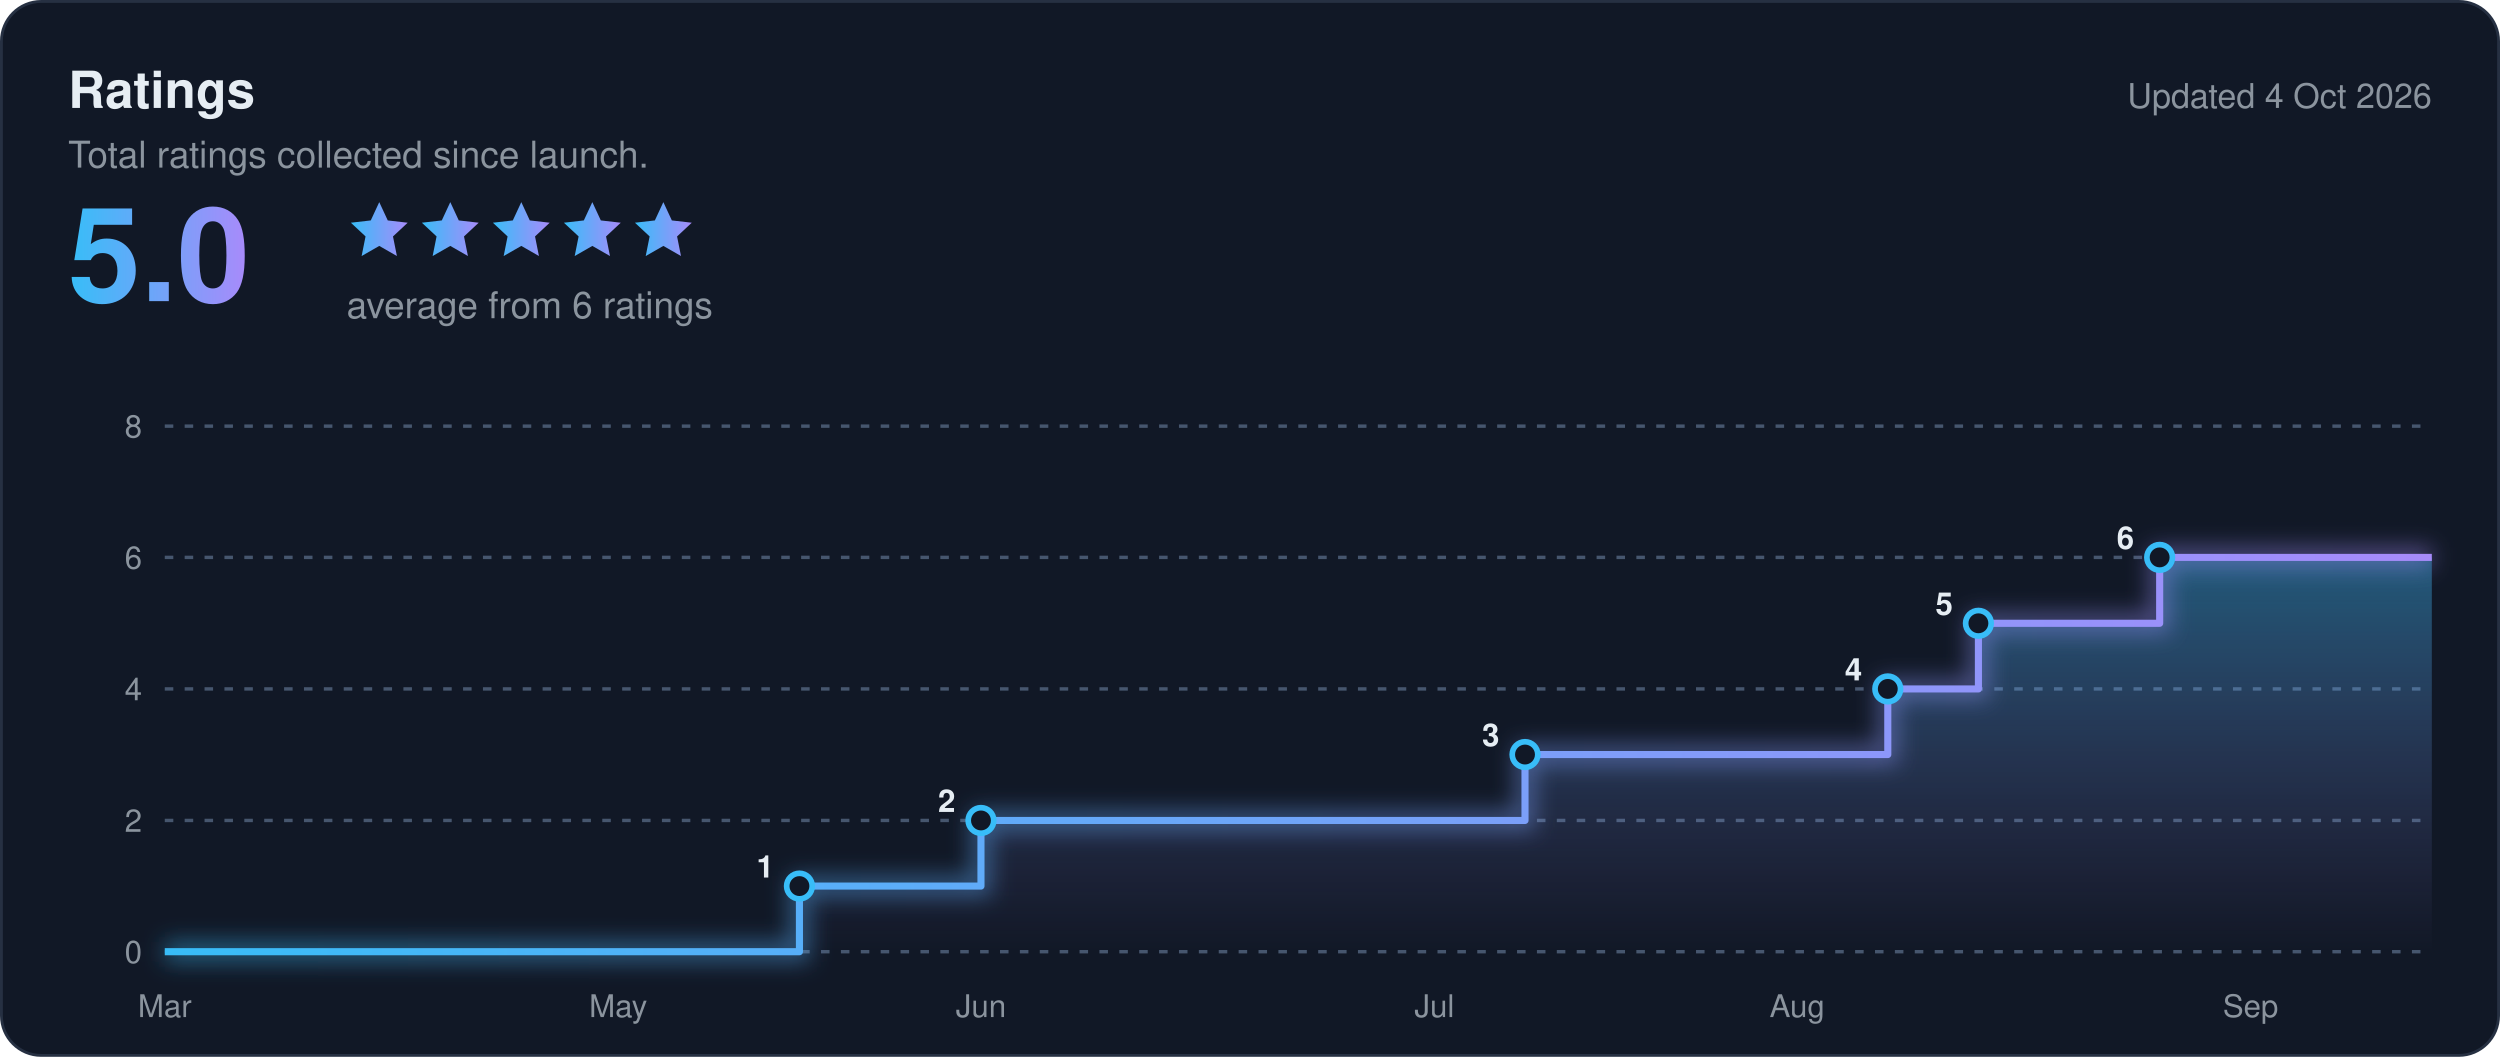
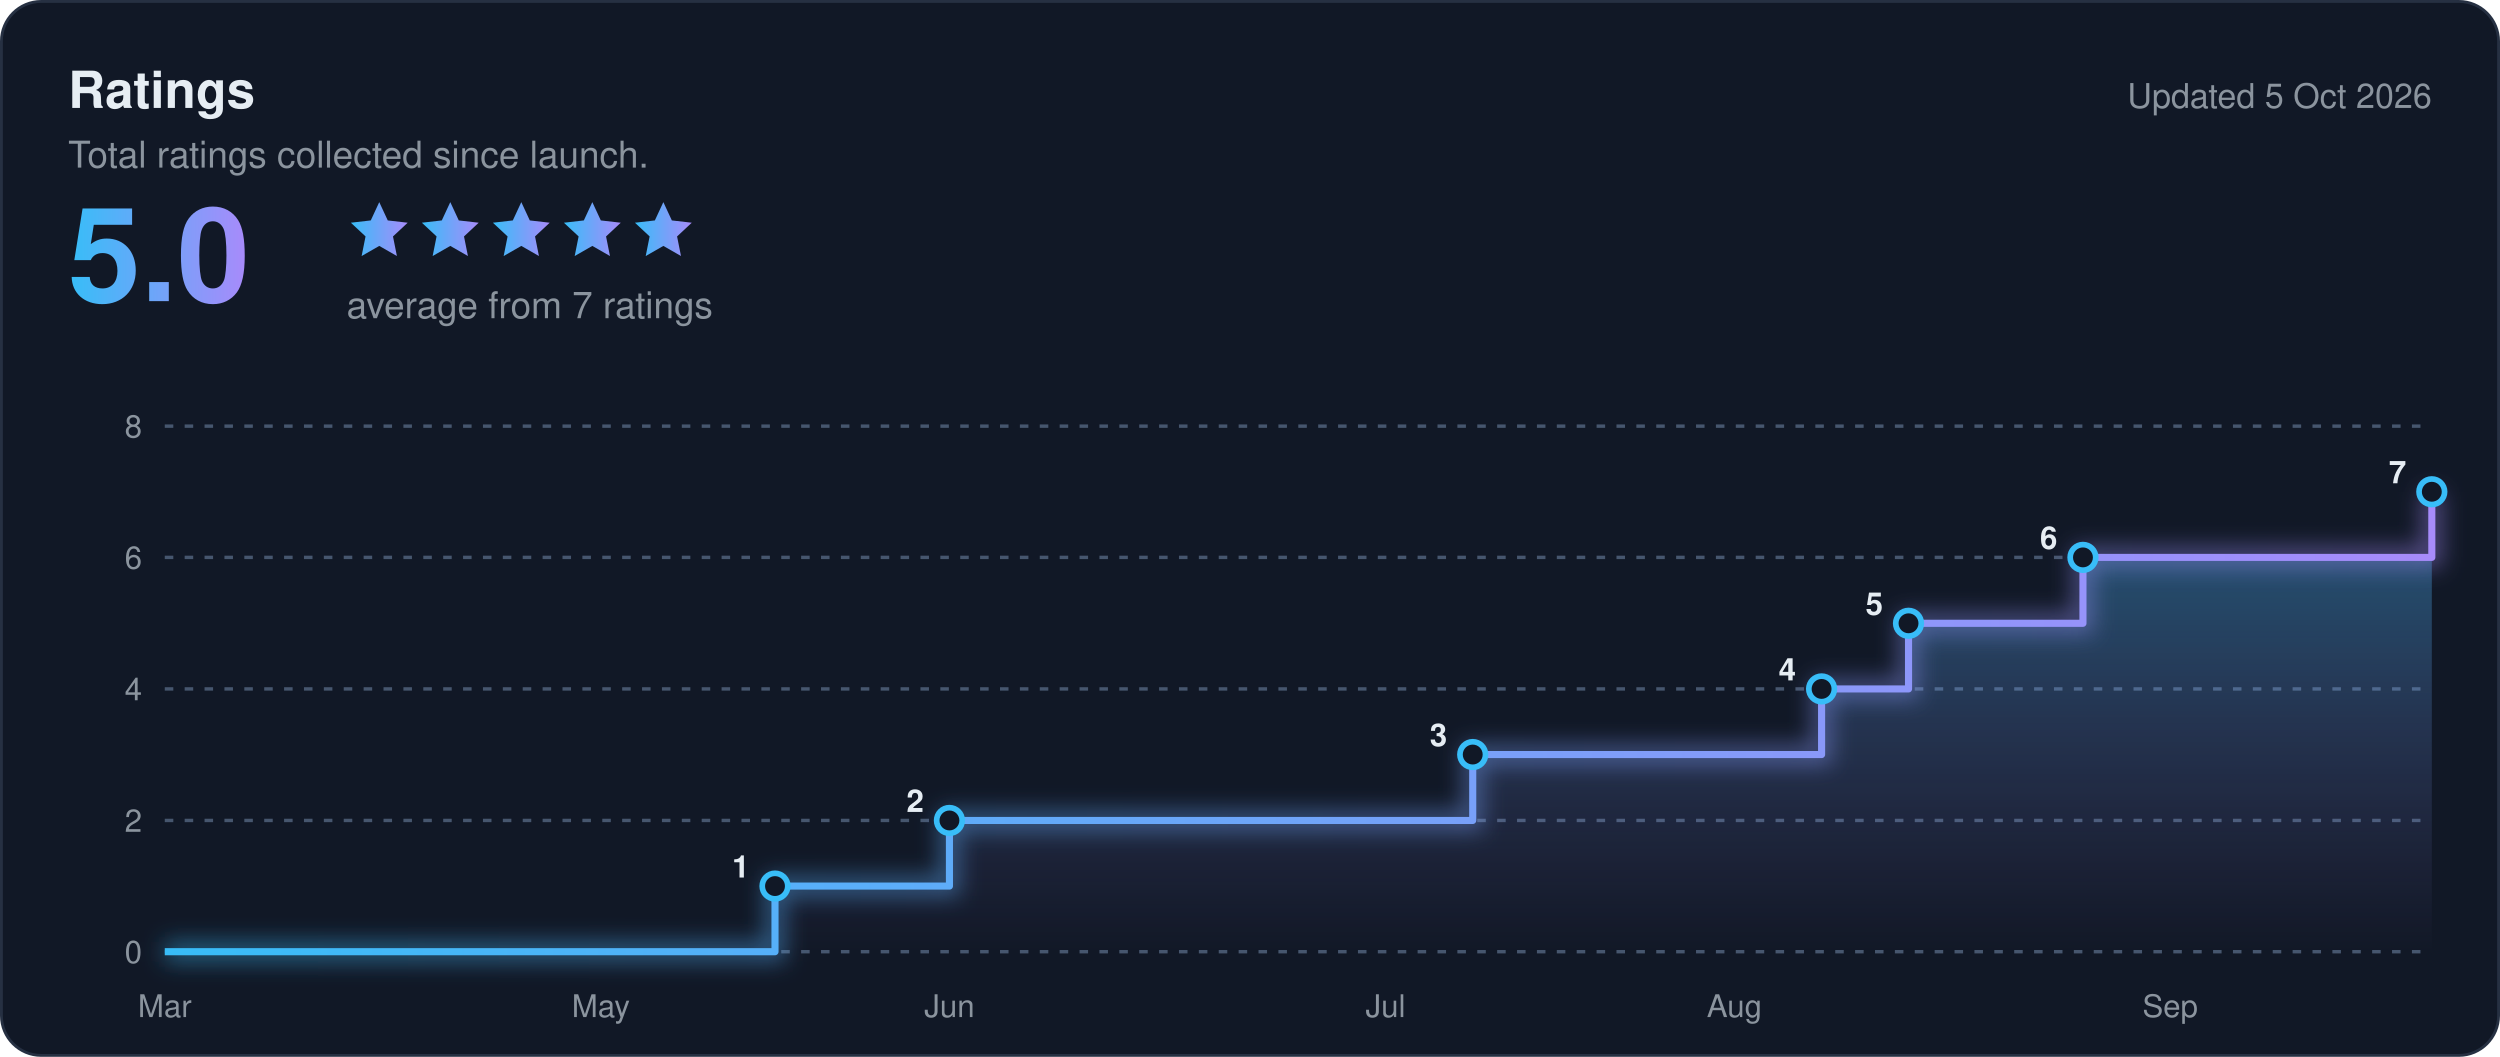
<svg xmlns="http://www.w3.org/2000/svg" viewBox="0 0 880 372" width="880" height="372" role="img" aria-label="Ratings" font-family="'Segoe UI', system-ui, -apple-system, Helvetica, Arial, sans-serif">
  <style>@keyframes draw{from{stroke-dasharray:1;stroke-dashoffset:1}to{stroke-dasharray:1;stroke-dashoffset:0}}@keyframes fade{from{opacity:0}}.ln,.gw{animation:draw 2.2s ease-out .2s backwards}.fd{animation:fade 1.4s ease 1.2s backwards}@keyframes pop{from{opacity:0;transform:scale(0)}}.sp{transform-box:fill-box;transform-origin:center;animation:pop .55s cubic-bezier(.34,1.56,.64,1) backwards}.dp{transform-box:fill-box;transform-origin:center;animation:pop .45s cubic-bezier(.34,1.56,.64,1) backwards}@media (prefers-reduced-motion:reduce){.lwv{display:none}}@media (prefers-reduced-motion:reduce){*{animation:none!important}}</style>
  <defs>
    <linearGradient id="lg" x1="0" x2="1">
      <stop offset="0" stop-color="#38bdf8" />
      <stop offset="1" stop-color="#a78bfa" />
    </linearGradient>
    <linearGradient id="ag" x1="0" x2="0" y1="0" y2="1">
      <stop offset="0" stop-color="#38bdf8" stop-opacity=".4" />
      <stop offset="1" stop-color="#a78bfa" stop-opacity="0" />
    </linearGradient>
    <filter id="gw" x="-5%" y="-30%" width="110%" height="160%">
      <feGaussianBlur stdDeviation="4" />
    </filter>
    <linearGradient id="wv" gradientUnits="userSpaceOnUse" x1="0" y1="0" x2="880" y2="0" gradientTransform="translate(-90,0)">
      <stop offset="0" stop-color="#fff" stop-opacity="0" />
      <stop offset=".04" stop-color="#fff" stop-opacity="0" />
      <stop offset=".08" stop-color="#fff" stop-opacity="1" />
      <stop offset=".086" stop-color="#fff" stop-opacity="0" />
      <stop offset="1" stop-color="#fff" stop-opacity="0" />
      <animateTransform attributeName="gradientTransform" type="translate" from="-90 0" to="970 0" dur="10s" begin="2.4s" repeatCount="indefinite" />
    </linearGradient>
  </defs>
  <rect x=".5" y=".5" width="879" height="371" rx="14" fill="#111826" stroke="#263042" />
  <text x="24" y="38" font-size="18" font-weight="700" fill="#e6edf3">Ratings</text>
  <text x="24" y="59" font-size="13" fill="#8b949e">Total ratings collected since launch.</text>
-   <text x="856" y="38" font-size="12" fill="#8b949e" text-anchor="end">Updated 4 Oct 2026</text>
+   <text x="856" y="38" font-size="12" fill="#8b949e" text-anchor="end">Updated 5 Oct 2026</text>
  <text x="24" y="106" font-size="46" font-weight="700" fill="url(#lg)" style="animation:fade .5s ease .15s backwards">5.0</text>
  <g transform="translate(122,70)">
    <g transform="translate(0,0) scale(1.15)">
      <path class="sp" d="M10 1l2.6 5.6 6.1.7-4.5 4.2 1.2 6L10 14.4 4.6 17.5l1.2-6L1.3 7.3l6.1-.7z" fill="url(#lg)" style="animation-delay:0.35s" />
    </g>
    <g transform="translate(25,0) scale(1.15)">
      <path class="sp" d="M10 1l2.6 5.6 6.1.7-4.5 4.2 1.2 6L10 14.4 4.6 17.5l1.2-6L1.3 7.3l6.1-.7z" fill="url(#lg)" style="animation-delay:0.60s" />
    </g>
    <g transform="translate(50,0) scale(1.15)">
      <path class="sp" d="M10 1l2.6 5.6 6.1.7-4.5 4.2 1.2 6L10 14.4 4.6 17.5l1.2-6L1.3 7.3l6.1-.7z" fill="url(#lg)" style="animation-delay:0.85s" />
    </g>
    <g transform="translate(75,0) scale(1.15)">
      <path class="sp" d="M10 1l2.6 5.6 6.1.7-4.5 4.2 1.2 6L10 14.4 4.6 17.5l1.2-6L1.3 7.3l6.1-.7z" fill="url(#lg)" style="animation-delay:1.10s" />
    </g>
    <g transform="translate(100,0) scale(1.15)">
      <path class="sp" d="M10 1l2.6 5.6 6.1.7-4.5 4.2 1.2 6L10 14.4 4.6 17.5l1.2-6L1.3 7.3l6.1-.7z" fill="url(#lg)" style="animation-delay:1.35s" />
    </g>
  </g>
-   <text x="122" y="112" font-size="13" fill="#8b949e" style="animation:fade .5s ease .3s backwards">average from 6 ratings</text>
+   <text x="122" y="112" font-size="13" fill="#8b949e" style="animation:fade .5s ease .3s backwards">average from 7 ratings</text>
  <line x1="58" x2="856" y1="335.0" y2="335.0" stroke="#46566e" stroke-width="1.2" stroke-dasharray="3 4" />
  <text x="50" y="339.0" font-size="11" fill="#8b949e" text-anchor="end">0</text>
  <line x1="58" x2="856" y1="288.8" y2="288.8" stroke="#46566e" stroke-width="1.2" stroke-dasharray="3 4" />
  <text x="50" y="292.8" font-size="11" fill="#8b949e" text-anchor="end">2</text>
  <line x1="58" x2="856" y1="242.5" y2="242.5" stroke="#46566e" stroke-width="1.2" stroke-dasharray="3 4" />
  <text x="50" y="246.5" font-size="11" fill="#8b949e" text-anchor="end">4</text>
  <line x1="58" x2="856" y1="196.2" y2="196.2" stroke="#46566e" stroke-width="1.2" stroke-dasharray="3 4" />
  <text x="50" y="200.2" font-size="11" fill="#8b949e" text-anchor="end">6</text>
  <line x1="58" x2="856" y1="150.0" y2="150.0" stroke="#46566e" stroke-width="1.2" stroke-dasharray="3 4" />
  <text x="50" y="154.0" font-size="11" fill="#8b949e" text-anchor="end">8</text>
  <text x="58.0" y="358" font-size="11" fill="#8b949e" text-anchor="middle">Mar</text>
-   <text x="217.6" y="358" font-size="11" fill="#8b949e" text-anchor="middle">May</text>
-   <text x="345.3" y="358" font-size="11" fill="#8b949e" text-anchor="middle">Jun</text>
-   <text x="504.9" y="358" font-size="11" fill="#8b949e" text-anchor="middle">Jul</text>
-   <text x="632.6" y="358" font-size="11" fill="#8b949e" text-anchor="middle">Aug</text>
-   <text x="792.2" y="358" font-size="11" fill="#8b949e" text-anchor="middle">Sep</text>
-   <path class="fd" d="M58.0,335.0H281.4V311.9H345.3V288.8H536.8V265.6H664.5V242.5H696.4V219.4H760.2V196.2H856.0V335.0H58.0Z" fill="url(#ag)" />
-   <path class="gw" d="M58.0,335.0H281.4V311.9H345.3V288.8H536.8V265.6H664.5V242.5H696.4V219.4H760.2V196.2H856.0" pathLength="1" fill="none" stroke="url(#lg)" stroke-width="7" stroke-opacity=".45" filter="url(#gw)" />
-   <path class="ln" d="M58.0,335.0H281.4V311.9H345.3V288.8H536.8V265.6H664.5V242.5H696.4V219.4H760.2V196.2H856.0" pathLength="1" fill="none" stroke="url(#lg)" stroke-width="2.5" stroke-linejoin="round" />
-   <path class="lwv" d="M58.0,335.0H281.4V311.9H345.3V288.8H536.8V265.6H664.5V242.5H696.4V219.4H760.2V196.2H856.0" fill="none" stroke="url(#wv)" stroke-width="5.5" stroke-linecap="round" filter="url(#gw)" />
-   <path class="lwv" d="M58.0,335.0H281.4V311.9H345.3V288.8H536.8V265.6H664.5V242.5H696.4V219.4H760.2V196.2H856.0" fill="none" stroke="url(#wv)" stroke-width="2" stroke-linecap="round" />
-   <circle class="dp" cx="281.4" cy="311.9" r="4.5" fill="#111826" stroke="#38bdf8" stroke-width="2" style="animation-delay:2.50s" />
-   <text x="272.4" y="308.9" font-size="11" font-weight="700" fill="#e6edf3" text-anchor="end" style="animation:fade .4s ease 2.62s backwards">1</text>
-   <circle class="dp" cx="345.3" cy="288.8" r="4.5" fill="#111826" stroke="#38bdf8" stroke-width="2" style="animation-delay:2.68s" />
-   <text x="336.3" y="285.8" font-size="11" font-weight="700" fill="#e6edf3" text-anchor="end" style="animation:fade .4s ease 2.80s backwards">2</text>
-   <circle class="dp" cx="536.8" cy="265.6" r="4.5" fill="#111826" stroke="#38bdf8" stroke-width="2" style="animation-delay:2.86s" />
-   <text x="527.8" y="262.6" font-size="11" font-weight="700" fill="#e6edf3" text-anchor="end" style="animation:fade .4s ease 2.98s backwards">3</text>
-   <circle class="dp" cx="664.5" cy="242.5" r="4.5" fill="#111826" stroke="#38bdf8" stroke-width="2" style="animation-delay:3.04s" />
-   <text x="655.5" y="239.5" font-size="11" font-weight="700" fill="#e6edf3" text-anchor="end" style="animation:fade .4s ease 3.16s backwards">4</text>
-   <circle class="dp" cx="696.4" cy="219.4" r="4.5" fill="#111826" stroke="#38bdf8" stroke-width="2" style="animation-delay:3.22s" />
-   <text x="687.4" y="216.4" font-size="11" font-weight="700" fill="#e6edf3" text-anchor="end" style="animation:fade .4s ease 3.34s backwards">5</text>
-   <circle class="dp" cx="760.2" cy="196.2" r="4.5" fill="#111826" stroke="#38bdf8" stroke-width="2" style="animation-delay:3.40s" />
-   <text x="751.2" y="193.2" font-size="11" font-weight="700" fill="#e6edf3" text-anchor="end" style="animation:fade .4s ease 3.52s backwards">6</text>
+   <text x="211.5" y="358" font-size="11" fill="#8b949e" text-anchor="middle">May</text>
+   <text x="334.2" y="358" font-size="11" fill="#8b949e" text-anchor="middle">Jun</text>
+   <text x="487.7" y="358" font-size="11" fill="#8b949e" text-anchor="middle">Jul</text>
+   <text x="610.5" y="358" font-size="11" fill="#8b949e" text-anchor="middle">Aug</text>
+   <text x="763.9" y="358" font-size="11" fill="#8b949e" text-anchor="middle">Sep</text>
+   <path class="fd" d="M58.0,335.0H272.8V311.9H334.2V288.8H518.4V265.6H641.2V242.5H671.8V219.4H733.2V196.2H856.0V173.1H856.0V335.0H58.0Z" fill="url(#ag)" />
+   <path class="gw" d="M58.0,335.0H272.8V311.9H334.2V288.8H518.4V265.6H641.2V242.5H671.8V219.4H733.2V196.2H856.0V173.1H856.0" pathLength="1" fill="none" stroke="url(#lg)" stroke-width="7" stroke-opacity=".45" filter="url(#gw)" />
+   <path class="ln" d="M58.0,335.0H272.8V311.9H334.2V288.8H518.4V265.6H641.2V242.5H671.8V219.4H733.2V196.2H856.0V173.1H856.0" pathLength="1" fill="none" stroke="url(#lg)" stroke-width="2.5" stroke-linejoin="round" />
+   <path class="lwv" d="M58.0,335.0H272.8V311.9H334.2V288.8H518.4V265.6H641.2V242.5H671.8V219.4H733.2V196.2H856.0V173.1H856.0" fill="none" stroke="url(#wv)" stroke-width="5.5" stroke-linecap="round" filter="url(#gw)" />
+   <path class="lwv" d="M58.0,335.0H272.8V311.9H334.2V288.8H518.4V265.6H641.2V242.5H671.8V219.4H733.2V196.2H856.0V173.1H856.0" fill="none" stroke="url(#wv)" stroke-width="2" stroke-linecap="round" />
+   <circle class="dp" cx="272.8" cy="311.9" r="4.5" fill="#111826" stroke="#38bdf8" stroke-width="2" style="animation-delay:2.50s" />
+   <text x="263.8" y="308.9" font-size="11" font-weight="700" fill="#e6edf3" text-anchor="end" style="animation:fade .4s ease 2.62s backwards">1</text>
+   <circle class="dp" cx="334.2" cy="288.8" r="4.5" fill="#111826" stroke="#38bdf8" stroke-width="2" style="animation-delay:2.68s" />
+   <text x="325.2" y="285.8" font-size="11" font-weight="700" fill="#e6edf3" text-anchor="end" style="animation:fade .4s ease 2.80s backwards">2</text>
+   <circle class="dp" cx="518.4" cy="265.6" r="4.5" fill="#111826" stroke="#38bdf8" stroke-width="2" style="animation-delay:2.86s" />
+   <text x="509.4" y="262.6" font-size="11" font-weight="700" fill="#e6edf3" text-anchor="end" style="animation:fade .4s ease 2.98s backwards">3</text>
+   <circle class="dp" cx="641.2" cy="242.5" r="4.5" fill="#111826" stroke="#38bdf8" stroke-width="2" style="animation-delay:3.04s" />
+   <text x="632.2" y="239.5" font-size="11" font-weight="700" fill="#e6edf3" text-anchor="end" style="animation:fade .4s ease 3.16s backwards">4</text>
+   <circle class="dp" cx="671.8" cy="219.4" r="4.5" fill="#111826" stroke="#38bdf8" stroke-width="2" style="animation-delay:3.22s" />
+   <text x="662.8" y="216.4" font-size="11" font-weight="700" fill="#e6edf3" text-anchor="end" style="animation:fade .4s ease 3.34s backwards">5</text>
+   <circle class="dp" cx="733.2" cy="196.2" r="4.5" fill="#111826" stroke="#38bdf8" stroke-width="2" style="animation-delay:3.40s" />
+   <text x="724.2" y="193.2" font-size="11" font-weight="700" fill="#e6edf3" text-anchor="end" style="animation:fade .4s ease 3.52s backwards">6</text>
+   <circle class="dp" cx="856.0" cy="173.1" r="4.5" fill="#111826" stroke="#38bdf8" stroke-width="2" style="animation-delay:3.58s" />
+   <text x="847.0" y="170.1" font-size="11" font-weight="700" fill="#e6edf3" text-anchor="end" style="animation:fade .4s ease 3.70s backwards">7</text>
</svg>
